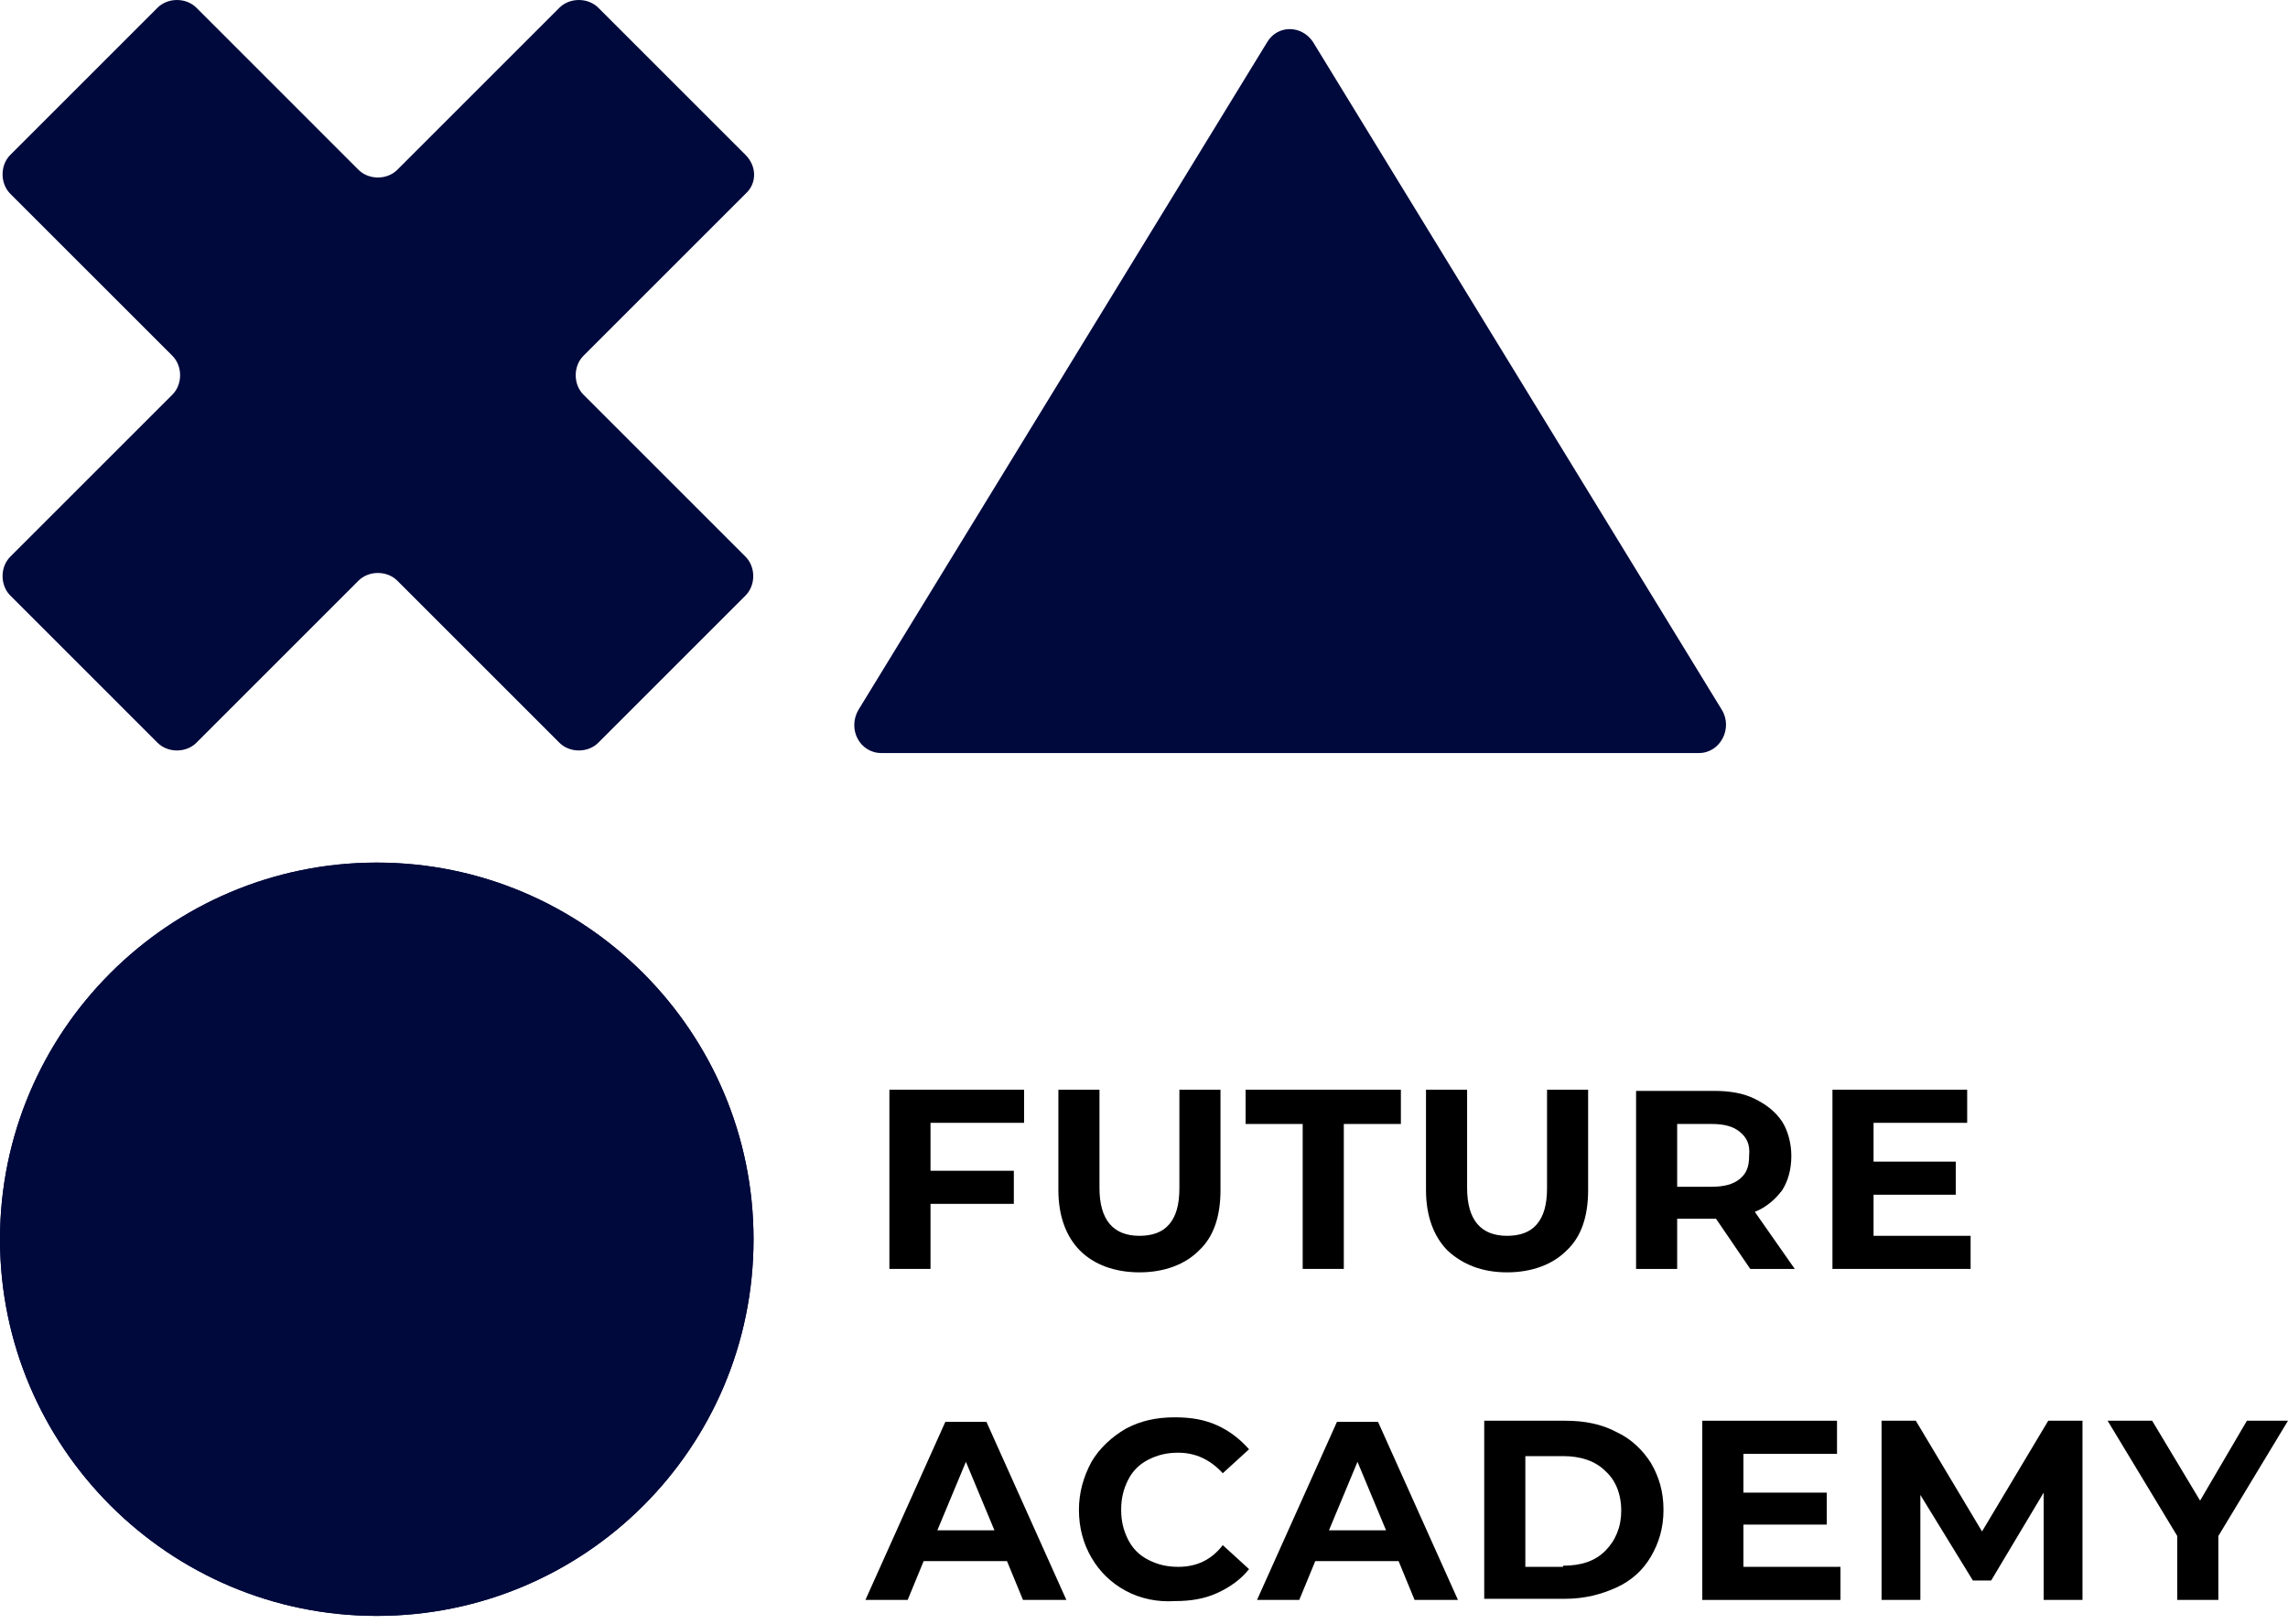
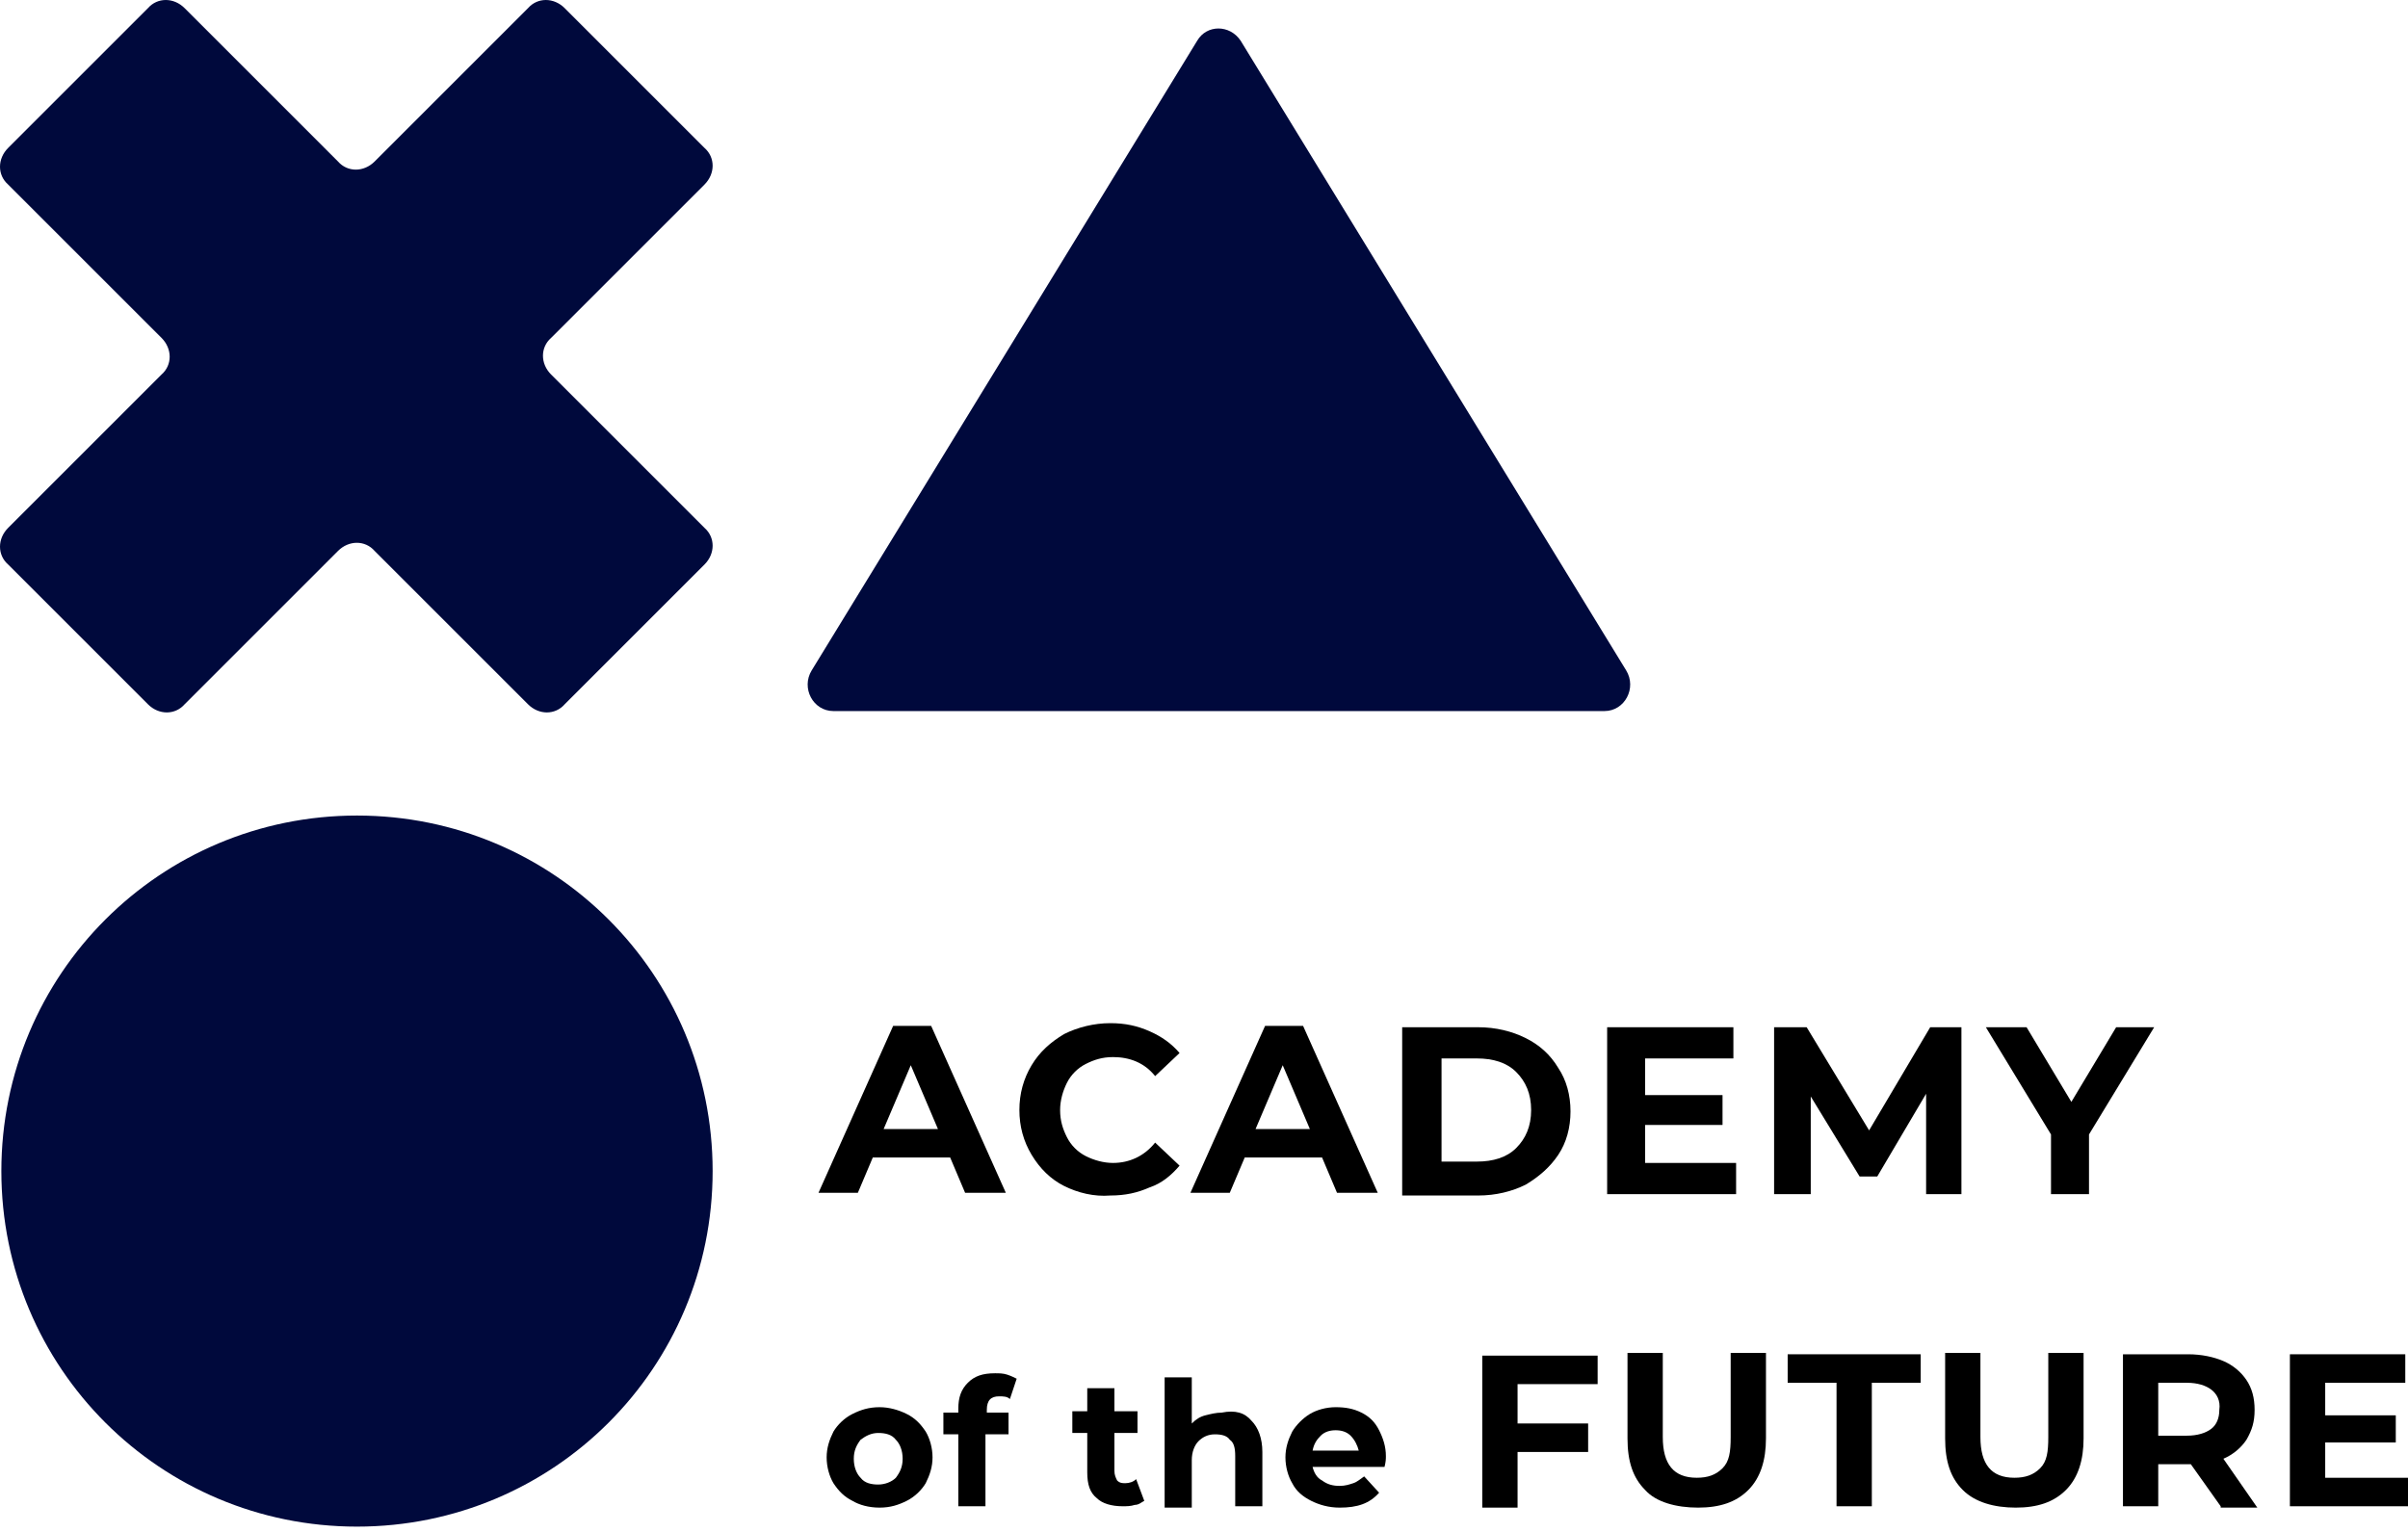
- <svg xmlns="http://www.w3.org/2000/svg" width="100" height="71" viewBox="0 0 100 71" fill="none">
-   <path d="M16.467 70.646C7.385 70.646 0 63.261 0 54.179C0 45.097 7.385 37.712 16.467 37.712C25.549 37.712 32.934 45.097 32.934 54.179C32.934 63.311 25.549 70.646 16.467 70.646Z" fill="#00093C" />
-   <path d="M16.467 70.646C7.385 70.646 0 63.261 0 54.179C0 45.097 7.385 37.712 16.467 37.712C25.549 37.712 32.934 45.097 32.934 54.179C32.934 63.311 25.549 70.646 16.467 70.646Z" fill="#00093C" />
-   <path d="M55.389 1.834L37.525 31.025C37.026 31.874 37.575 32.922 38.523 32.922H56.388H74.252C75.2 32.922 75.749 31.824 75.25 31.025L57.386 1.834C56.886 1.085 55.839 1.085 55.389 1.834Z" fill="#00093C" />
-   <path d="M32.585 6.774L26.148 0.337C25.698 -0.112 24.9 -0.112 24.451 0.337L17.365 7.423C16.916 7.872 16.118 7.872 15.668 7.423L8.583 0.337C8.134 -0.112 7.335 -0.112 6.886 0.337L0.449 6.774C-0 7.223 -0 8.021 0.449 8.471L7.535 15.556C7.984 16.006 7.984 16.804 7.535 17.253L0.449 24.339C-0 24.788 -0 25.586 0.449 26.035L6.886 32.473C7.335 32.922 8.134 32.922 8.583 32.473L15.668 25.387C16.118 24.938 16.916 24.938 17.365 25.387L24.451 32.473C24.9 32.922 25.698 32.922 26.148 32.473L32.585 26.035C33.034 25.586 33.034 24.788 32.585 24.339L25.499 17.253C25.05 16.804 25.05 16.006 25.499 15.556L32.585 8.471C33.084 8.021 33.084 7.273 32.585 6.774Z" fill="#00093C" />
-   <path d="M40.669 49.089V51.185H44.311V52.632H40.669V55.476H38.872V47.642H44.76V49.089H40.669Z" fill="black" />
-   <path d="M47.206 54.678C46.607 54.079 46.258 53.181 46.258 52.033V47.642H48.054V51.934C48.054 53.331 48.653 54.029 49.801 54.029C50.349 54.029 50.799 53.88 51.098 53.53C51.397 53.181 51.547 52.682 51.547 51.934V47.642H53.343V52.033C53.343 53.181 53.044 54.079 52.395 54.678C51.797 55.277 50.898 55.626 49.801 55.626C48.703 55.626 47.805 55.277 47.206 54.678Z" fill="black" />
-   <path d="M56.936 49.139H54.441V47.642H61.227V49.139H58.733V55.476H56.936V49.139Z" fill="black" />
-   <path d="M63.273 54.678C62.675 54.079 62.325 53.181 62.325 52.033V47.642H64.122V51.934C64.122 53.331 64.72 54.029 65.868 54.029C66.417 54.029 66.866 53.88 67.165 53.53C67.465 53.181 67.615 52.682 67.615 51.934V47.642H69.411V52.033C69.411 53.181 69.112 54.079 68.463 54.678C67.864 55.277 66.966 55.626 65.868 55.626C64.77 55.626 63.922 55.277 63.273 54.678Z" fill="black" />
-   <path d="M76.497 55.477L75 53.281H74.9H73.303V55.477H71.507V47.692H74.9C75.599 47.692 76.198 47.792 76.697 48.042C77.196 48.291 77.595 48.591 77.894 49.04C78.144 49.439 78.293 49.988 78.293 50.537C78.293 51.136 78.144 51.635 77.894 52.034C77.595 52.433 77.196 52.782 76.697 52.982L78.443 55.477H76.497V55.477ZM76.048 49.489C75.749 49.239 75.349 49.139 74.8 49.139H73.303V51.884H74.8C75.349 51.884 75.749 51.784 76.048 51.535C76.347 51.285 76.447 50.986 76.447 50.537C76.497 50.038 76.347 49.738 76.048 49.489Z" fill="black" />
-   <path d="M86.128 54.029V55.476H80.09V47.642H85.978V49.089H81.886V50.786H85.479V52.233H81.886V54.029H86.128Z" fill="black" />
-   <path d="M44.012 68.251H40.369L39.671 69.948H37.824L41.317 62.163H43.114L46.607 69.948H44.711L44.012 68.251ZM43.463 66.904L42.216 63.91L40.968 66.904H43.463Z" fill="black" />
-   <path d="M49.202 69.549C48.553 69.199 48.054 68.7 47.705 68.101C47.355 67.503 47.156 66.804 47.156 66.006C47.156 65.257 47.355 64.558 47.705 63.91C48.054 63.311 48.603 62.812 49.202 62.463C49.85 62.113 50.549 61.964 51.347 61.964C52.046 61.964 52.645 62.063 53.194 62.313C53.743 62.562 54.192 62.912 54.591 63.361L53.443 64.409C52.894 63.81 52.246 63.511 51.497 63.511C50.998 63.511 50.599 63.61 50.2 63.81C49.8 64.01 49.501 64.309 49.301 64.708C49.102 65.107 49.002 65.507 49.002 66.006C49.002 66.505 49.102 66.904 49.301 67.303C49.501 67.702 49.8 68.002 50.2 68.201C50.599 68.401 50.998 68.501 51.497 68.501C52.295 68.501 52.944 68.201 53.443 67.552L54.591 68.6C54.242 69.049 53.743 69.399 53.194 69.648C52.645 69.898 52.046 69.998 51.347 69.998C50.599 70.047 49.85 69.898 49.202 69.549Z" fill="black" />
-   <path d="M61.128 68.251H57.485L56.786 69.948H54.94L58.433 62.163H60.229L63.722 69.948H61.826L61.128 68.251ZM60.579 66.904L59.331 63.91L58.084 66.904H60.579Z" fill="black" />
-   <path d="M64.87 62.113H68.413C69.262 62.113 70.01 62.263 70.659 62.612C71.308 62.912 71.806 63.411 72.156 63.96C72.505 64.558 72.705 65.207 72.705 66.005C72.705 66.804 72.505 67.453 72.156 68.051C71.806 68.65 71.308 69.099 70.659 69.399C70.01 69.698 69.262 69.898 68.413 69.898H64.87V62.113ZM68.314 68.451C69.112 68.451 69.711 68.251 70.16 67.802C70.609 67.353 70.858 66.754 70.858 66.055C70.858 65.307 70.609 64.708 70.16 64.309C69.711 63.86 69.062 63.66 68.314 63.66H66.667V68.501H68.314V68.451Z" fill="black" />
-   <path d="M80.439 68.501V69.948H74.401V62.113H80.289V63.56H76.198V65.257H79.84V66.654H76.198V68.501H80.439Z" fill="black" />
-   <path d="M89.321 69.948V65.257L87.026 69.099H86.228L83.932 65.357V69.948H82.236V62.113H83.733L86.627 66.954L89.521 62.113H91.018V69.948H89.321Z" fill="black" />
-   <path d="M96.956 67.153V69.948H95.16V67.153L92.116 62.113H94.062L96.158 65.606L98.204 62.113H100L96.956 67.153Z" fill="black" />
+ <svg xmlns="http://www.w3.org/2000/svg" width="110" height="70" viewBox="0 0 110 70" fill="none">
+   <path d="M16.308 69.758C7.317 69.758 0.062 62.503 0.062 53.512C0.062 44.521 7.317 37.266 16.308 37.266C25.299 37.266 32.554 44.521 32.554 53.512C32.554 62.503 25.299 69.758 16.308 69.758Z" fill="#00093C" />
+   <path d="M54.69 1.86L37.08 30.631C36.584 31.438 37.142 32.492 38.072 32.492H55.682H73.292C74.222 32.492 74.78 31.438 74.284 30.631L56.674 1.86C56.178 1.116 55.124 1.116 54.69 1.86Z" fill="#00093C" />
+   <path d="M32.182 6.759L25.795 0.372C25.299 -0.124 24.555 -0.124 24.121 0.372L17.114 7.379C16.618 7.875 15.874 7.875 15.44 7.379L8.433 0.372C7.937 -0.124 7.193 -0.124 6.759 0.372L0.372 6.759C-0.124 7.255 -0.124 7.999 0.372 8.433L7.379 15.44C7.875 15.936 7.875 16.68 7.379 17.114L0.372 24.121C-0.124 24.617 -0.124 25.361 0.372 25.795L6.759 32.182C7.255 32.678 7.999 32.678 8.433 32.182L15.44 25.175C15.936 24.679 16.68 24.679 17.114 25.175L24.121 32.182C24.617 32.678 25.361 32.678 25.795 32.182L32.182 25.795C32.678 25.299 32.678 24.555 32.182 24.121L25.175 17.114C24.679 16.618 24.679 15.874 25.175 15.44L32.182 8.433C32.678 7.937 32.678 7.193 32.182 6.759Z" fill="#00093C" />
+   <path d="M43.405 52.892H39.87L39.188 54.504H37.39L40.8 46.877H42.536L45.947 54.504H44.087L43.405 52.892ZM42.846 51.59L41.606 48.675L40.366 51.59H42.846Z" fill="black" />
+   <path d="M48.613 54.194C47.993 53.884 47.497 53.388 47.125 52.768C46.753 52.148 46.567 51.466 46.567 50.722C46.567 49.978 46.753 49.296 47.125 48.675C47.497 48.055 47.993 47.621 48.613 47.249C49.233 46.939 49.977 46.753 50.721 46.753C51.403 46.753 51.962 46.877 52.52 47.125C53.078 47.373 53.512 47.683 53.884 48.117L52.768 49.172C52.272 48.551 51.589 48.303 50.845 48.303C50.349 48.303 49.977 48.428 49.605 48.614C49.233 48.8 48.923 49.11 48.737 49.482C48.551 49.854 48.427 50.288 48.427 50.722C48.427 51.218 48.551 51.59 48.737 51.962C48.923 52.334 49.233 52.644 49.605 52.83C49.977 53.016 50.411 53.14 50.845 53.14C51.589 53.14 52.272 52.83 52.768 52.21L53.884 53.264C53.512 53.698 53.078 54.07 52.52 54.256C51.962 54.504 51.403 54.628 50.721 54.628C49.977 54.69 49.233 54.504 48.613 54.194Z" fill="black" />
+   <path d="M60.394 52.892H56.86L56.178 54.504H54.38L57.79 46.877H59.526L62.937 54.504H61.076L60.394 52.892ZM59.836 51.59L58.596 48.675L57.356 51.59H59.836Z" fill="black" />
+   <path d="M64.053 46.939H67.525C68.332 46.939 69.076 47.125 69.696 47.435C70.316 47.745 70.812 48.179 71.184 48.8C71.556 49.358 71.742 50.04 71.742 50.784C71.742 51.528 71.556 52.21 71.184 52.768C70.812 53.326 70.316 53.76 69.696 54.132C69.076 54.442 68.332 54.628 67.525 54.628H64.053V46.939ZM67.463 53.078C68.207 53.078 68.828 52.892 69.262 52.458C69.696 52.024 69.944 51.466 69.944 50.722C69.944 49.978 69.696 49.42 69.262 48.986C68.828 48.551 68.207 48.365 67.463 48.365H65.851V53.078H67.463Z" fill="black" />
+   <path d="M79.307 53.14V54.566H73.416V46.939H79.183V48.365H75.152V50.04H78.687V51.404H75.152V53.14H79.307Z" fill="black" />
+   <path d="M87.987 54.566V49.978L85.755 53.76H84.949L82.717 50.102V54.566H81.043V46.939H82.531L85.383 51.652L88.174 46.939H89.6V54.566H87.987Z" fill="black" />
+   <path d="M95.428 51.838V54.566H93.692V51.838L90.716 46.939H92.576L94.622 50.35L96.668 46.939H98.405L95.428 51.838Z" fill="black" />
+   <path d="M38.94 68.58C38.568 68.394 38.32 68.146 38.072 67.773C37.886 67.463 37.762 67.029 37.762 66.595C37.762 66.161 37.886 65.789 38.072 65.417C38.258 65.107 38.568 64.797 38.94 64.611C39.312 64.425 39.684 64.301 40.18 64.301C40.614 64.301 41.048 64.425 41.42 64.611C41.792 64.797 42.04 65.045 42.288 65.417C42.474 65.727 42.599 66.161 42.599 66.595C42.599 67.029 42.474 67.401 42.288 67.773C42.102 68.084 41.792 68.394 41.42 68.58C41.048 68.766 40.676 68.89 40.18 68.89C39.684 68.89 39.25 68.766 38.94 68.58ZM40.924 67.525C41.11 67.278 41.234 67.029 41.234 66.657C41.234 66.285 41.11 65.975 40.924 65.789C40.738 65.541 40.428 65.479 40.118 65.479C39.808 65.479 39.56 65.603 39.312 65.789C39.126 66.037 39.002 66.285 39.002 66.657C39.002 67.029 39.126 67.34 39.312 67.525C39.498 67.773 39.808 67.835 40.118 67.835C40.428 67.835 40.738 67.712 40.924 67.525Z" fill="black" />
+   <path d="M44.955 64.549H46.071V65.541H45.017V68.828H43.777V65.541H43.095V64.549H43.777V64.363C43.777 63.867 43.901 63.495 44.211 63.185C44.521 62.875 44.893 62.751 45.451 62.751C45.637 62.751 45.823 62.751 46.009 62.813C46.195 62.875 46.319 62.937 46.443 62.999L46.133 63.929C46.009 63.805 45.823 63.805 45.637 63.805C45.265 63.805 45.079 63.991 45.079 64.425V64.549H44.955Z" fill="black" />
+   <path d="M52.272 68.58C52.148 68.642 52.024 68.766 51.838 68.766C51.652 68.828 51.466 68.828 51.28 68.828C50.783 68.828 50.349 68.704 50.102 68.456C49.791 68.208 49.667 67.836 49.667 67.278V65.479H48.985V64.487H49.667V63.433H50.908V64.487H51.962V65.479H50.908V67.216C50.908 67.402 50.97 67.526 51.032 67.65C51.156 67.774 51.28 67.774 51.404 67.774C51.59 67.774 51.776 67.712 51.9 67.588L52.272 68.58Z" fill="black" />
+   <path d="M57.17 64.921C57.48 65.231 57.666 65.727 57.666 66.347V68.828H56.426V66.533C56.426 66.161 56.364 65.913 56.178 65.789C56.054 65.603 55.806 65.541 55.496 65.541C55.186 65.541 54.938 65.665 54.752 65.851C54.566 66.037 54.442 66.347 54.442 66.719V68.89H53.202V62.937H54.442V65.045C54.628 64.859 54.814 64.735 55.062 64.673C55.31 64.611 55.558 64.549 55.806 64.549C56.426 64.425 56.86 64.549 57.17 64.921Z" fill="black" />
+   <path d="M63.247 67.029H59.96C60.022 67.278 60.146 67.525 60.394 67.65C60.642 67.835 60.891 67.897 61.2 67.897C61.449 67.897 61.635 67.835 61.821 67.773C62.007 67.712 62.131 67.588 62.317 67.463L62.999 68.208C62.565 68.704 62.007 68.89 61.2 68.89C60.704 68.89 60.27 68.766 59.898 68.58C59.526 68.394 59.216 68.146 59.03 67.773C58.844 67.463 58.72 67.029 58.72 66.595C58.72 66.161 58.844 65.789 59.03 65.417C59.216 65.107 59.526 64.797 59.836 64.611C60.146 64.425 60.58 64.301 61.014 64.301C61.449 64.301 61.821 64.363 62.193 64.549C62.565 64.735 62.813 64.983 62.999 65.355C63.185 65.727 63.309 66.099 63.309 66.533C63.309 66.657 63.309 66.781 63.247 67.029ZM60.332 65.603C60.146 65.789 60.022 65.975 59.96 66.285H62.069C62.007 66.037 61.883 65.789 61.697 65.603C61.511 65.417 61.263 65.355 61.014 65.355C60.766 65.355 60.518 65.417 60.332 65.603Z" fill="black" />
+   <path d="M69.324 63.185V65.045H72.548V66.347H69.324V68.89H67.711V61.945H72.982V63.247H69.324V63.185Z" fill="black" />
+   <path d="M75.152 68.084C74.594 67.525 74.346 66.781 74.346 65.727V61.821H75.958V65.665C75.958 66.906 76.454 67.525 77.508 67.525C78.005 67.525 78.377 67.401 78.687 67.091C78.997 66.781 79.059 66.347 79.059 65.665V61.821H80.671V65.727C80.671 66.719 80.423 67.525 79.865 68.084C79.307 68.642 78.563 68.89 77.571 68.89C76.578 68.89 75.648 68.642 75.152 68.084Z" fill="black" />
+   <path d="M83.895 63.185H81.663V61.883H87.74V63.185H85.507V68.828H83.895V63.185Z" fill="black" />
+   <path d="M89.662 68.084C89.104 67.525 88.856 66.781 88.856 65.727V61.821H90.468V65.665C90.468 66.906 90.964 67.525 92.018 67.525C92.514 67.525 92.886 67.401 93.196 67.091C93.506 66.781 93.568 66.347 93.568 65.665V61.821H95.18V65.727C95.18 66.719 94.932 67.525 94.374 68.084C93.816 68.642 93.072 68.89 92.08 68.89C91.088 68.89 90.22 68.642 89.662 68.084Z" fill="black" />
+   <path d="M101.443 68.828L100.079 66.906H100.017H98.591V68.828H96.979V61.883H99.955C100.575 61.883 101.133 62.007 101.567 62.193C102.001 62.379 102.373 62.689 102.621 63.061C102.869 63.433 102.993 63.867 102.993 64.425C102.993 64.983 102.869 65.355 102.621 65.789C102.373 66.161 102.001 66.472 101.567 66.657L103.117 68.89H101.443V68.828ZM101.009 63.495C100.761 63.309 100.389 63.185 99.893 63.185H98.591V65.603H99.893C100.389 65.603 100.761 65.479 101.009 65.293C101.257 65.107 101.381 64.797 101.381 64.425C101.443 63.991 101.257 63.681 101.009 63.495Z" fill="black" />
+   <path d="M110 67.526V68.828H104.605V61.883H109.876V63.185H106.218V64.673H109.442V65.913H106.218V67.526H110Z" fill="black" />
</svg>
